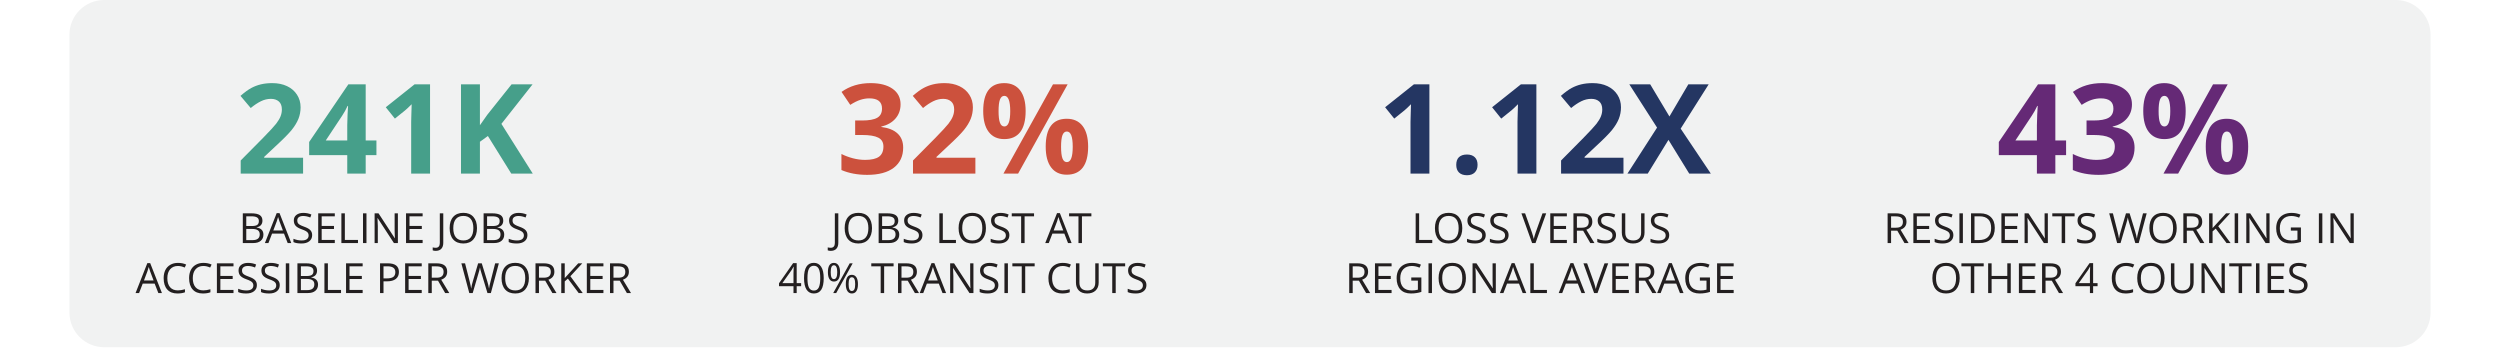
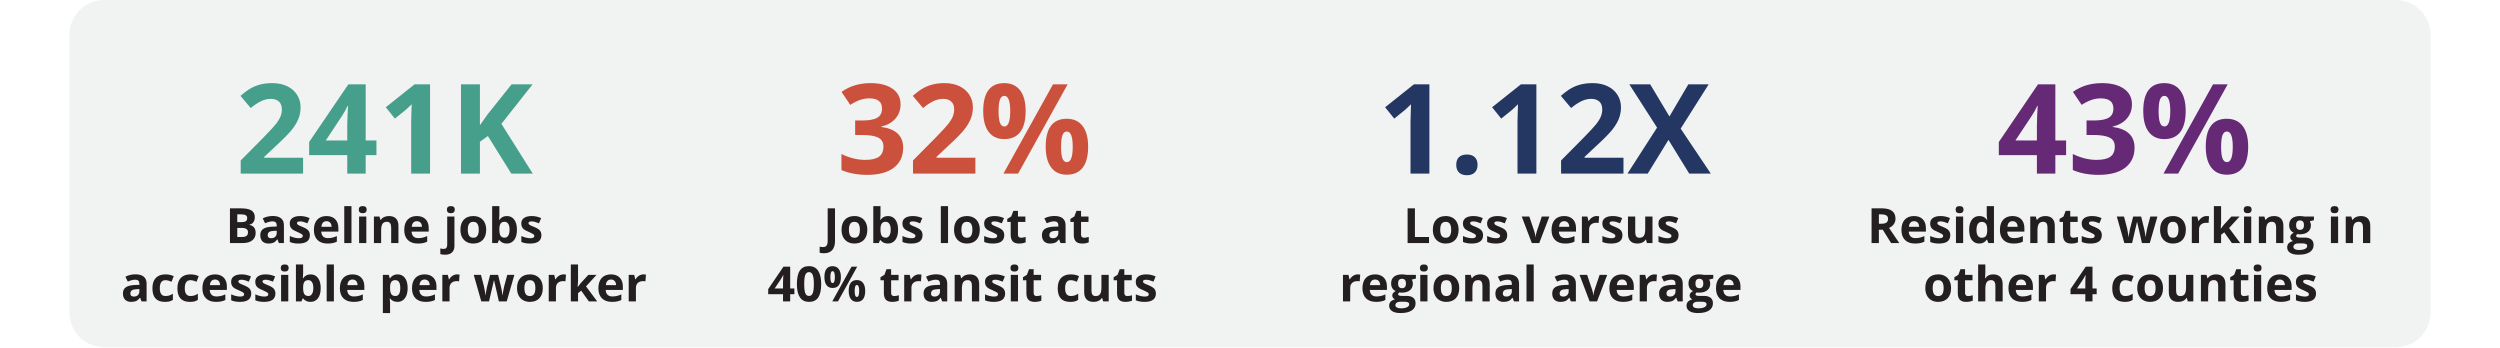
<svg xmlns="http://www.w3.org/2000/svg" id="Layer_3" data-name="Layer 3" width="720" height="100" viewBox="0 0 720 100">
  <rect x="20" width="680" height="100" rx="10" ry="10" fill="#f1f2f2" />
-   <text transform="translate(68.7552 70)" fill="#231f20" font-family="OpenSans, 'Open Sans'" font-size="12">
-     <tspan x="0" y="0">BASELINE JOBS</tspan>
-     <tspan x="-29.713" y="14.4">ACCESSIBLE PER WORKER</tspan>
+   <text transform="translate(64.9584 70)" fill="#231f20" font-family="OpenSans-Bold, 'Open Sans'" font-size="14" font-weight="700">
+     <tspan x="0" y="0">Baseline jobs</tspan>
+     <tspan x="-30.146" y="16.8">accessible per worker</tspan>
  </text>
-   <text transform="translate(239.3252 70)" fill="#231f20" font-family="OpenSans, 'Open Sans'" font-size="12">
-     <tspan x="0" y="0">JOBS LOST AT</tspan>
-     <tspan x="-15.223" y="14.4">40% TRANSIT CUTS</tspan>
+   <text transform="translate(237.1083 70)" fill="#231f20" font-family="OpenSans-Bold, 'Open Sans'" font-size="14" font-weight="700">
+     <tspan x="0" y="0">Jobs lost at </tspan>
+     <tspan x="-16.096" y="16.8">40% transit cuts</tspan>
  </text>
-   <text transform="translate(406.5398 70)" fill="#231f20" font-family="OpenSans, 'Open Sans'" font-size="12">
-     <tspan x="0" y="0">LOSS VERSUS</tspan>
-     <tspan x="-19.137" y="14.4">REGIONAL AVERAGE</tspan>
+   <text transform="translate(404.1237 70)" fill="#231f20" font-family="OpenSans-Bold, 'Open Sans'" font-size="14" font-weight="700">
+     <tspan x="0" y="0">Loss versus</tspan>
+     <tspan x="-18.443" y="16.8">regional average</tspan>
  </text>
-   <text transform="translate(542.4597 70)" fill="#231f20" font-family="OpenSans, 'Open Sans'" font-size="12">
-     <tspan x="0" y="0">RESIDENTS WORKING IN</tspan>
-     <tspan x="13.33" y="14.4">OTHER 4 COUNTIES</tspan>
+   <text transform="translate(537.7458 70)" fill="#231f20" font-family="OpenSans-Bold, 'Open Sans'" font-size="14" font-weight="700">
+     <tspan x="0" y="0">Residents working in</tspan>
+     <tspan x="16.116" y="16.8">other 4 counties</tspan>
  </text>
  <text transform="translate(67.882 50)" fill="#469f8a" font-family="OpenSans-Bold, 'Open Sans'" font-size="36" font-weight="700">
    <tspan x="0" y="0">241K</tspan>
  </text>
-   <text transform="translate(240.9571 50)" fill="#cc513d" font-family="OpenSans-Bold, 'Open Sans'" font-size="36" font-weight="700">
+   <text transform="translate(240.957 50)" fill="#cc513d" font-family="OpenSans-Bold, 'Open Sans'" font-size="36" font-weight="700">
    <tspan x="0" y="0">32%</tspan>
  </text>
-   <text transform="translate(396.7891 50)" fill="#243662" font-family="OpenSans-Bold, 'Open Sans'" font-size="36" font-weight="700">
+   <text transform="translate(396.7889 50)" fill="#243662" font-family="OpenSans-Bold, 'Open Sans'" font-size="36" font-weight="700">
    <tspan x="0" y="0">1.12X</tspan>
  </text>
  <text transform="translate(575.0498 50)" fill="#652976" font-family="OpenSans-Bold, 'Open Sans'" font-size="36" font-weight="700">
    <tspan x="0" y="0">43%</tspan>
  </text>
</svg>
